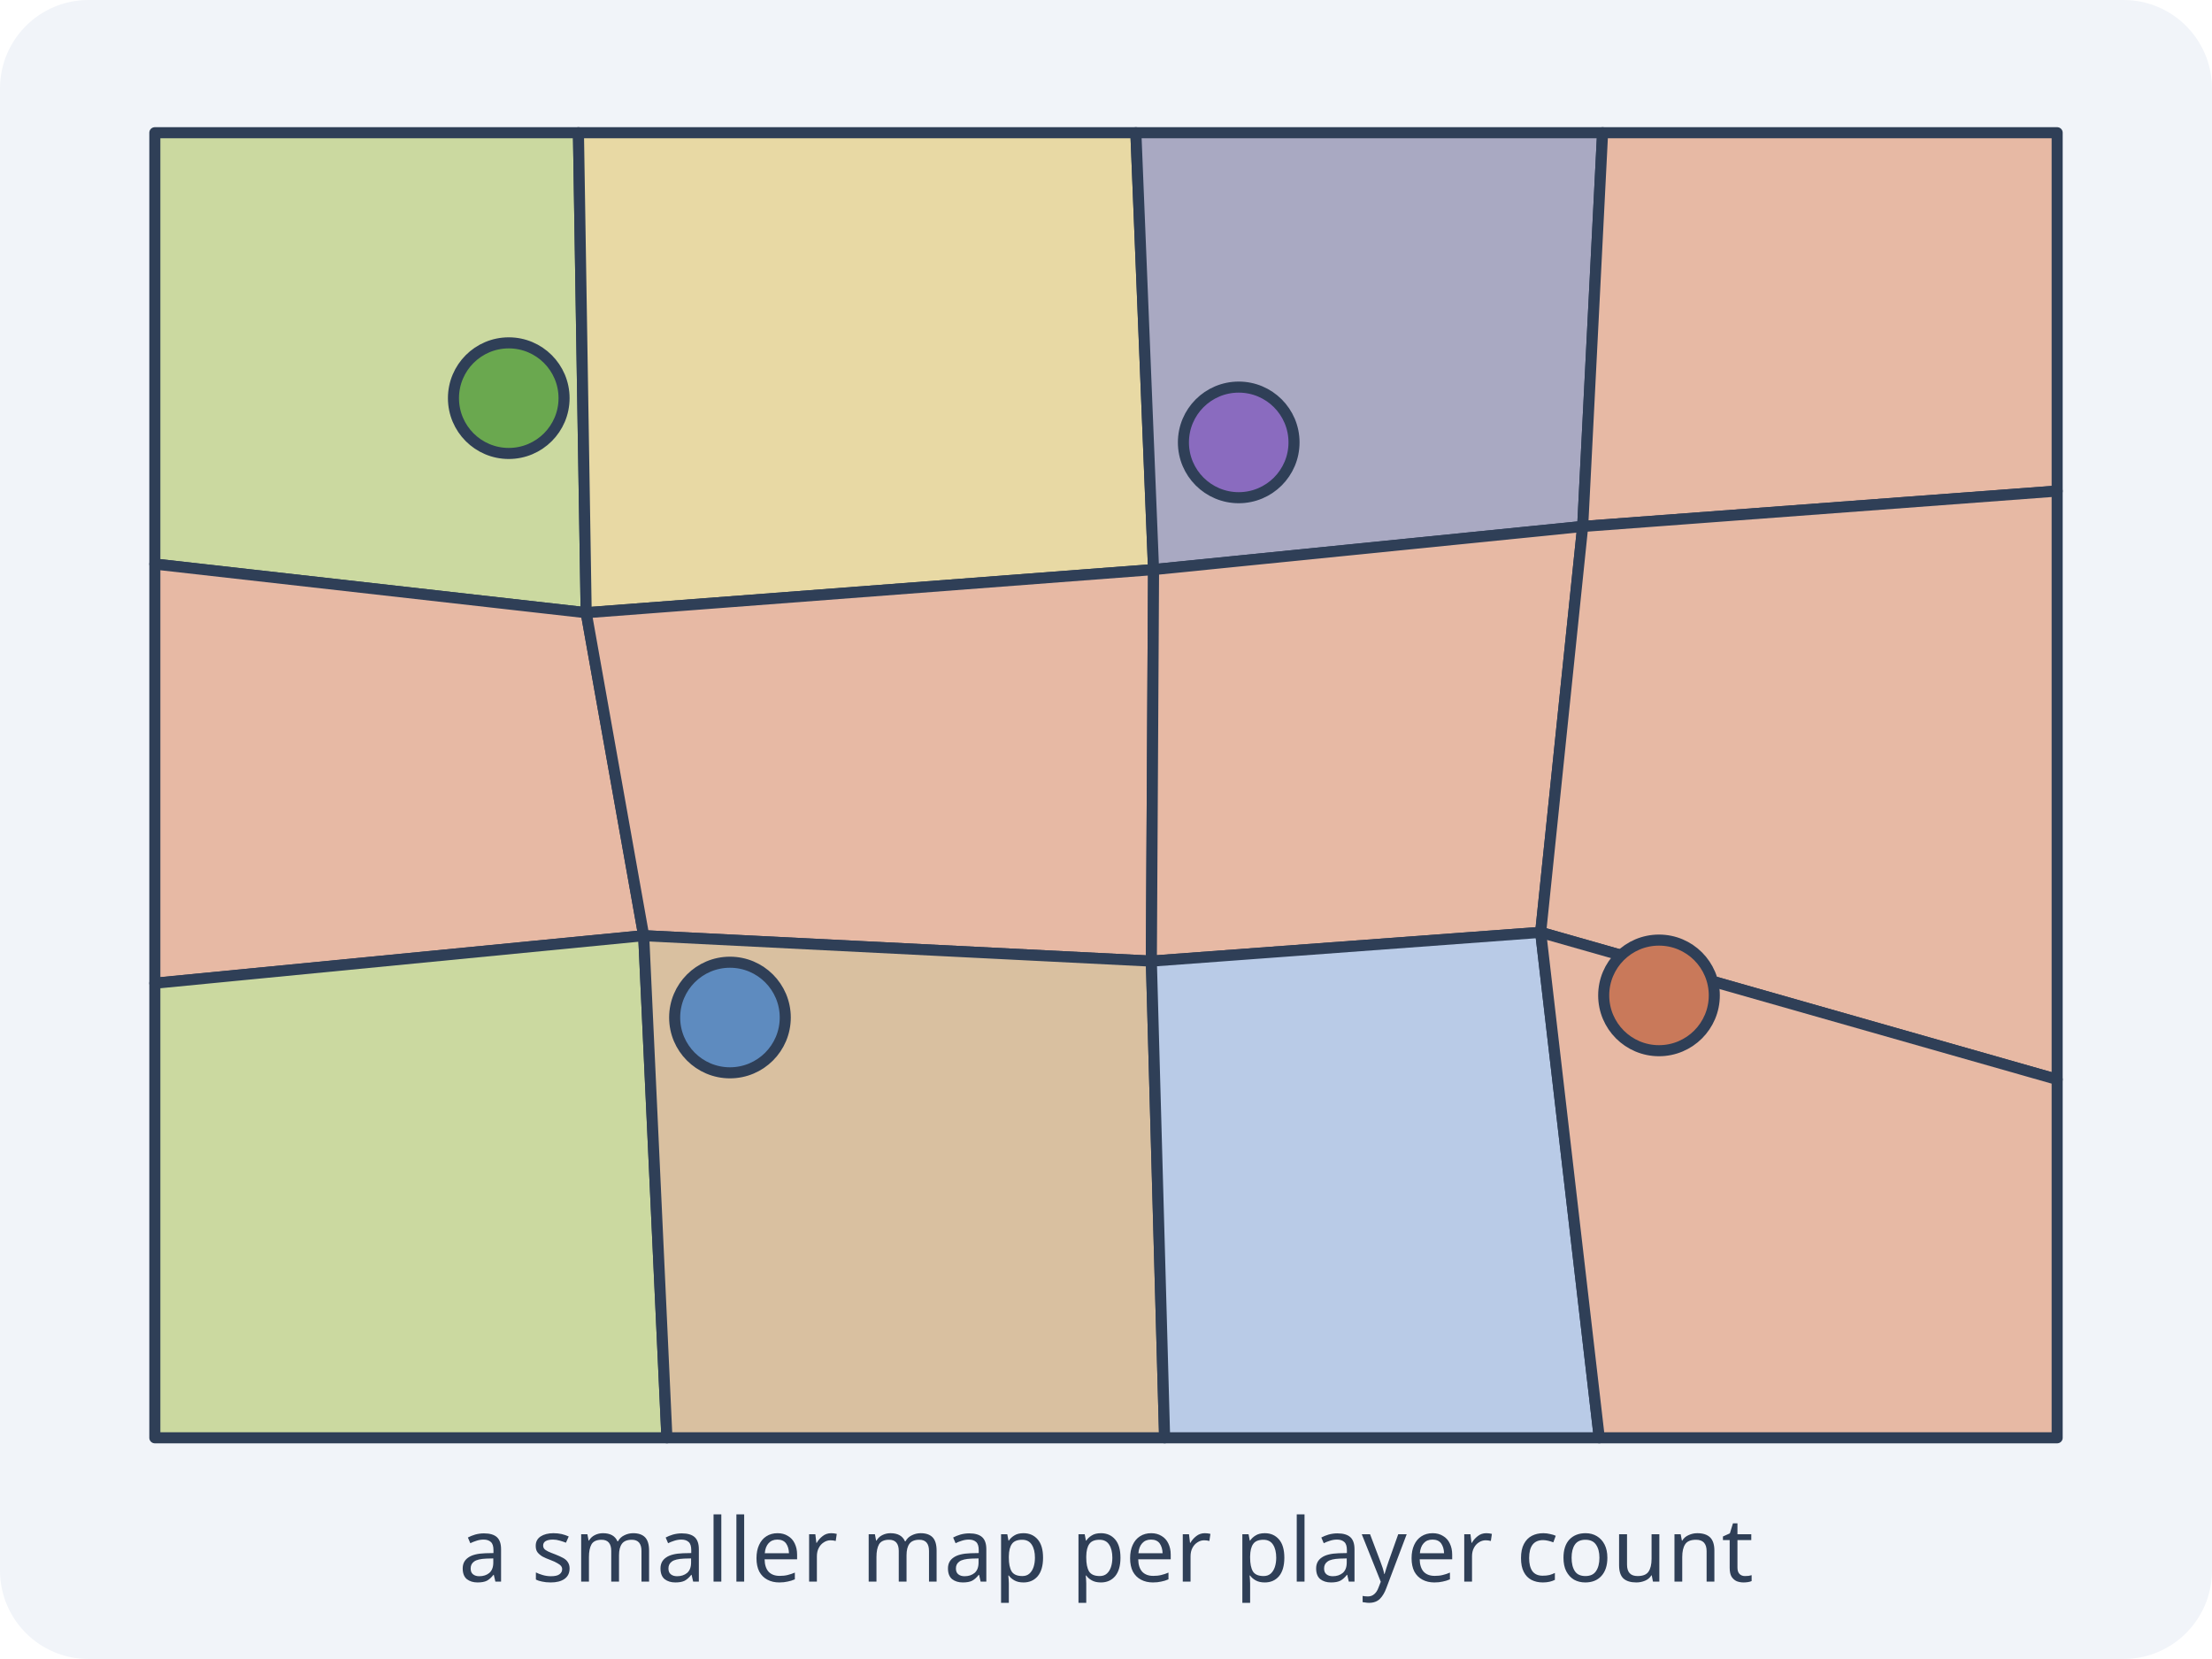
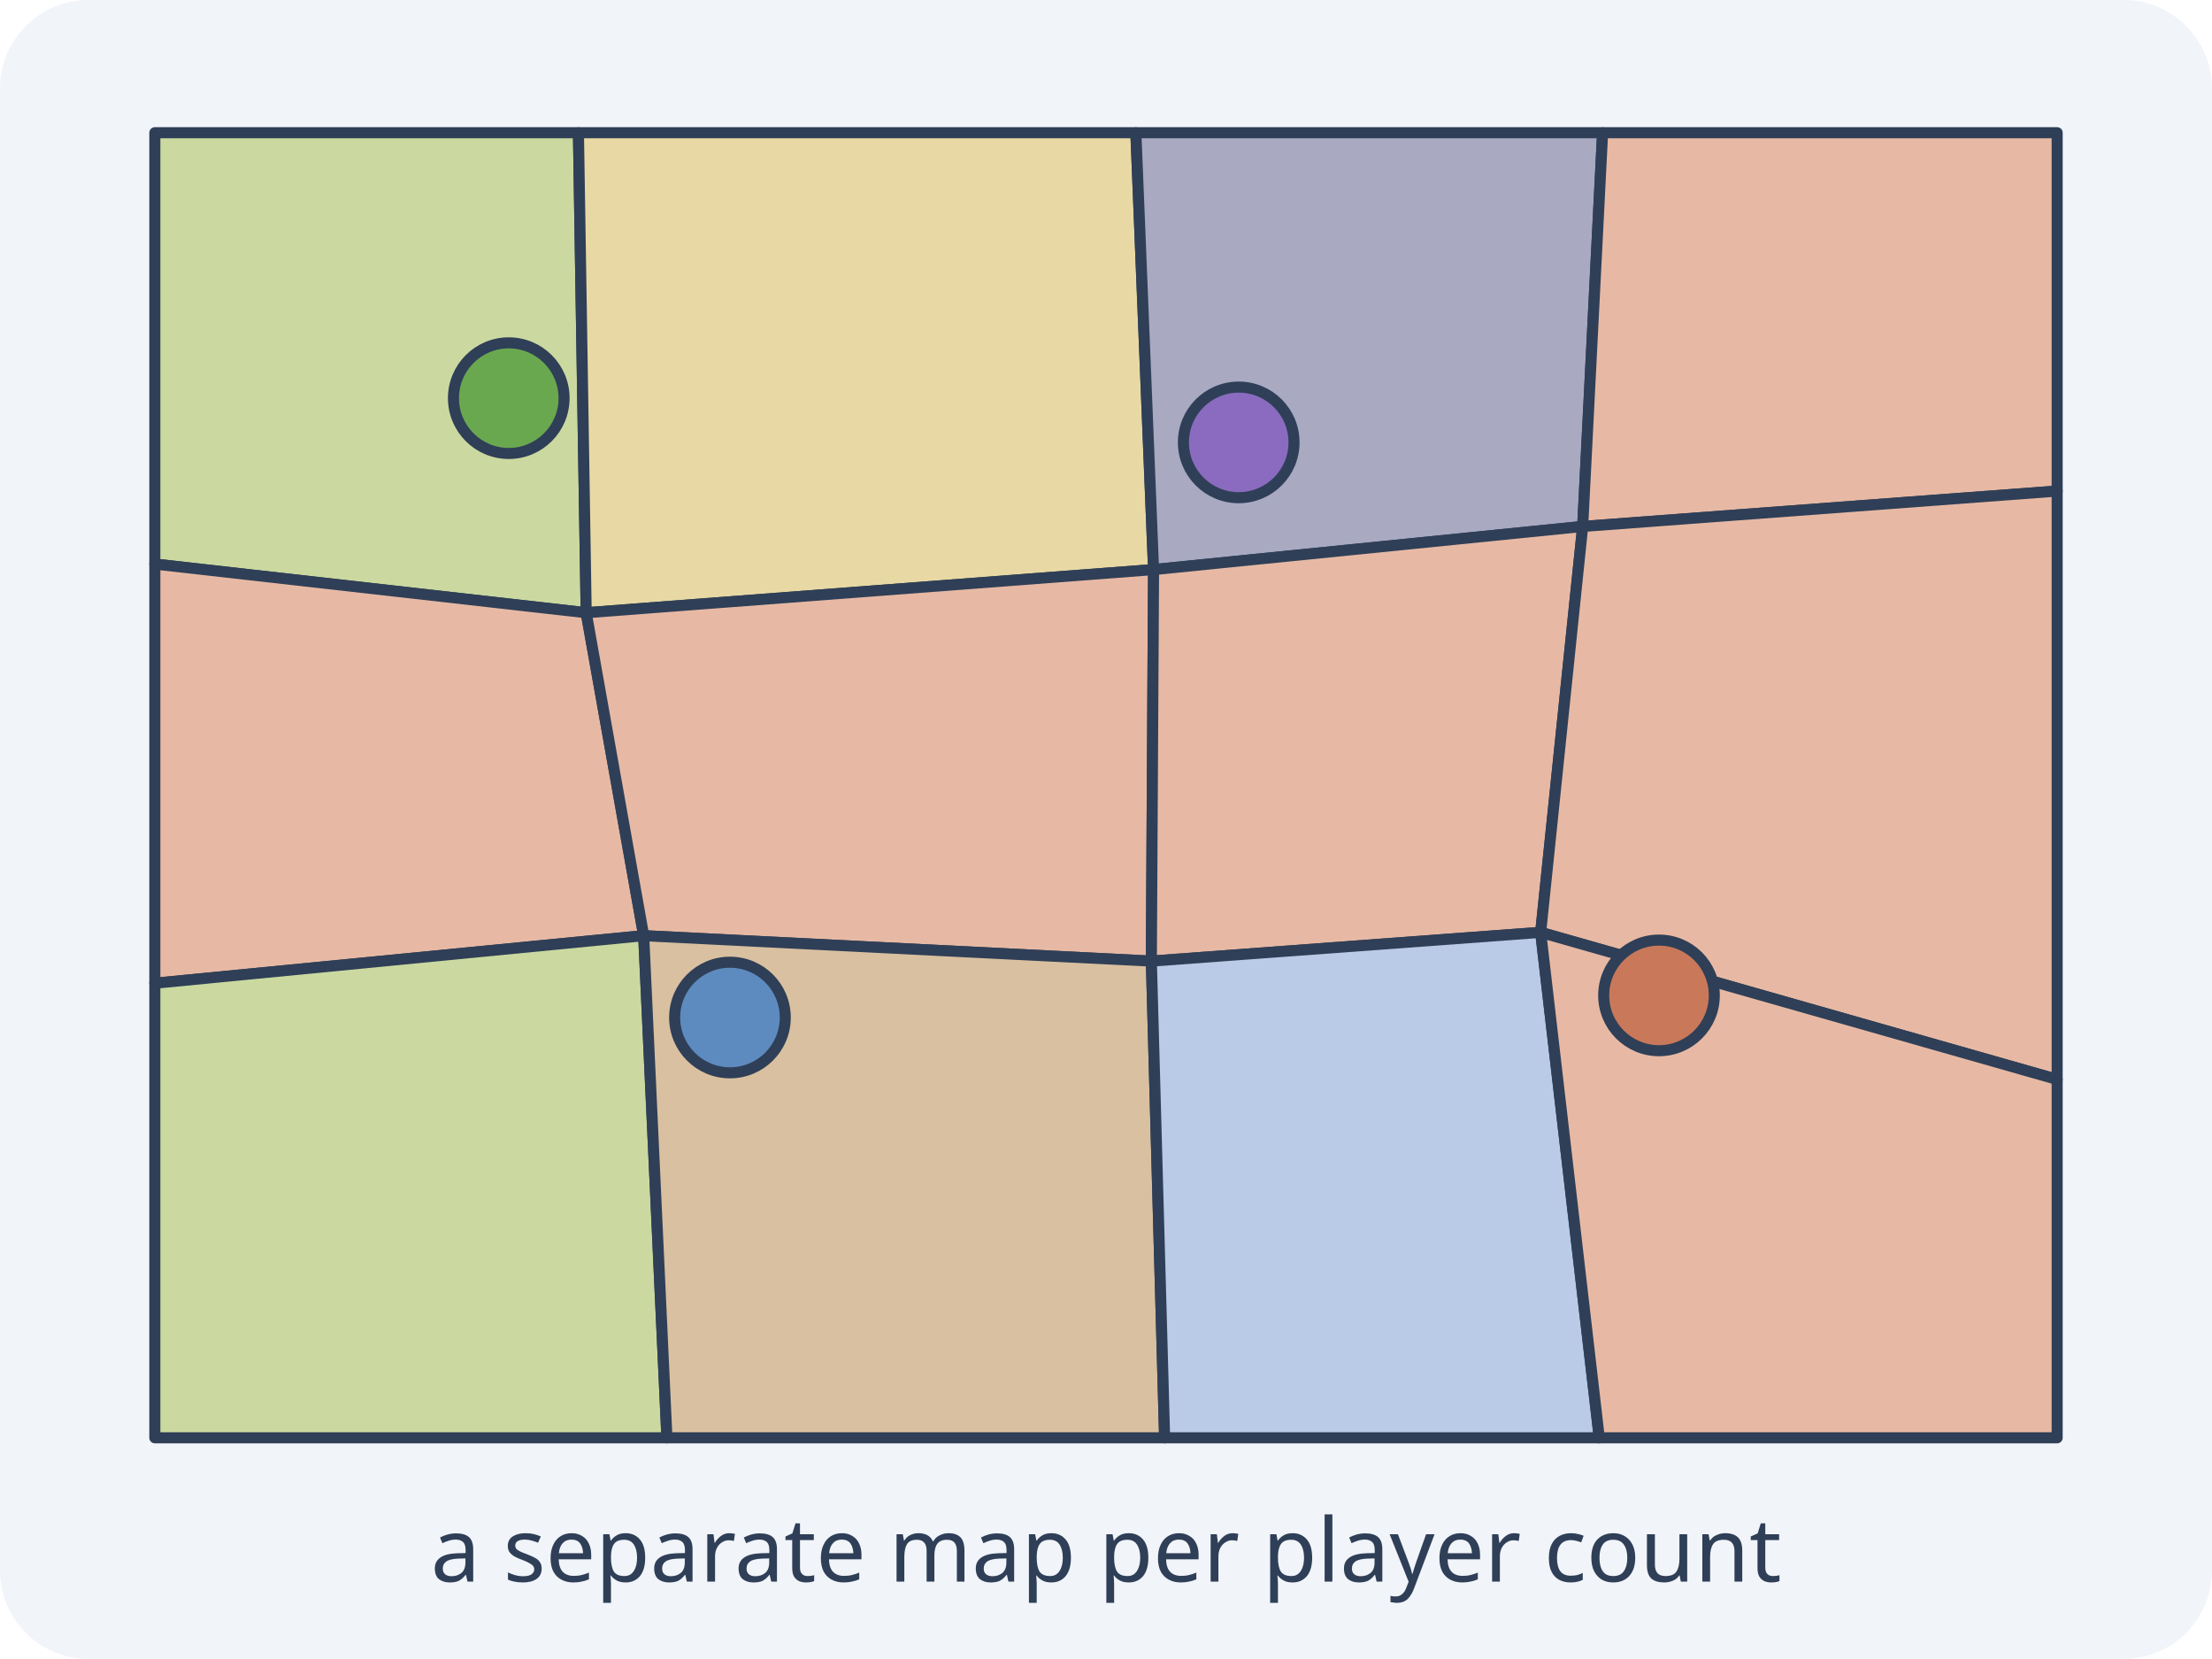
<svg xmlns="http://www.w3.org/2000/svg" viewBox="0 0 200 150" width="200" height="150" role="img">
  <rect width="200" height="150" rx="8" fill="#f1f4f9" />
  <polygon points="14.0,12.0 52.3,12.0 53.0,55.4 14.0,51.0" fill="#cbd9a0" stroke="#2f3f57" stroke-width="1" stroke-linejoin="round" />
  <polygon points="52.3,12.0 102.7,12.0 104.3,51.5 53.0,55.4" fill="#e8d9a4" stroke="#2f3f57" stroke-width="1" stroke-linejoin="round" />
  <polygon points="102.7,12.0 144.9,12.0 143.1,47.6 104.3,51.5" fill="#a9a9c2" stroke="#2f3f57" stroke-width="1" stroke-linejoin="round" />
  <polygon points="144.9,12.0 186.0,12.0 186.0,44.4 143.1,47.6" fill="#e7b9a4" stroke="#2f3f57" stroke-width="1" stroke-linejoin="round" />
  <polygon points="14.0,51.0 53.0,55.4 58.2,84.6 14.0,88.9" fill="#e7b9a4" stroke="#2f3f57" stroke-width="1" stroke-linejoin="round" />
  <polygon points="53.0,55.4 104.3,51.5 104.1,86.9 58.2,84.6" fill="#e7b9a4" stroke="#2f3f57" stroke-width="1" stroke-linejoin="round" />
  <polygon points="104.3,51.5 143.1,47.6 139.3,84.3 104.1,86.9" fill="#e7b9a4" stroke="#2f3f57" stroke-width="1" stroke-linejoin="round" />
  <polygon points="143.1,47.6 186.0,44.4 186.0,97.6 139.3,84.3" fill="#e7b9a4" stroke="#2f3f57" stroke-width="1" stroke-linejoin="round" />
  <polygon points="14.0,88.9 58.2,84.6 60.3,130.0 14.0,130.0" fill="#cbd9a0" stroke="#2f3f57" stroke-width="1" stroke-linejoin="round" />
  <polygon points="58.2,84.6 104.1,86.9 105.3,130.0 60.3,130.0" fill="#d9c0a0" stroke="#2f3f57" stroke-width="1" stroke-linejoin="round" />
  <polygon points="104.1,86.9 139.3,84.3 144.6,130.0 105.3,130.0" fill="#b9cbe7" stroke="#2f3f57" stroke-width="1" stroke-linejoin="round" />
  <polygon points="139.3,84.3 186.0,97.6 186.0,130.0 144.6,130.0" fill="#e7b9a4" stroke="#2f3f57" stroke-width="1" stroke-linejoin="round" />
  <circle cx="46.0" cy="36.0" r="5.0" fill="#6aa84f" stroke="#2f3f57" stroke-width="1" />
  <circle cx="112.0" cy="40.0" r="5.0" fill="#8a6bbf" stroke="#2f3f57" stroke-width="1" />
  <circle cx="150.0" cy="90.0" r="5.0" fill="#c9795a" stroke="#2f3f57" stroke-width="1" />
  <circle cx="66.0" cy="92.0" r="5.0" fill="#5e8bbf" stroke="#2f3f57" stroke-width="1" />
-   <text x="100.0" y="143.0" font-family="system-ui,sans-serif" font-size="8" font-weight="500" fill="#2f3f57" text-anchor="middle">a smaller map per player count</text>
+   <text x="100.0" y="143.0" font-family="system-ui,sans-serif" font-size="8" font-weight="500" fill="#2f3f57" text-anchor="middle">a separate map per player count</text>
</svg>
